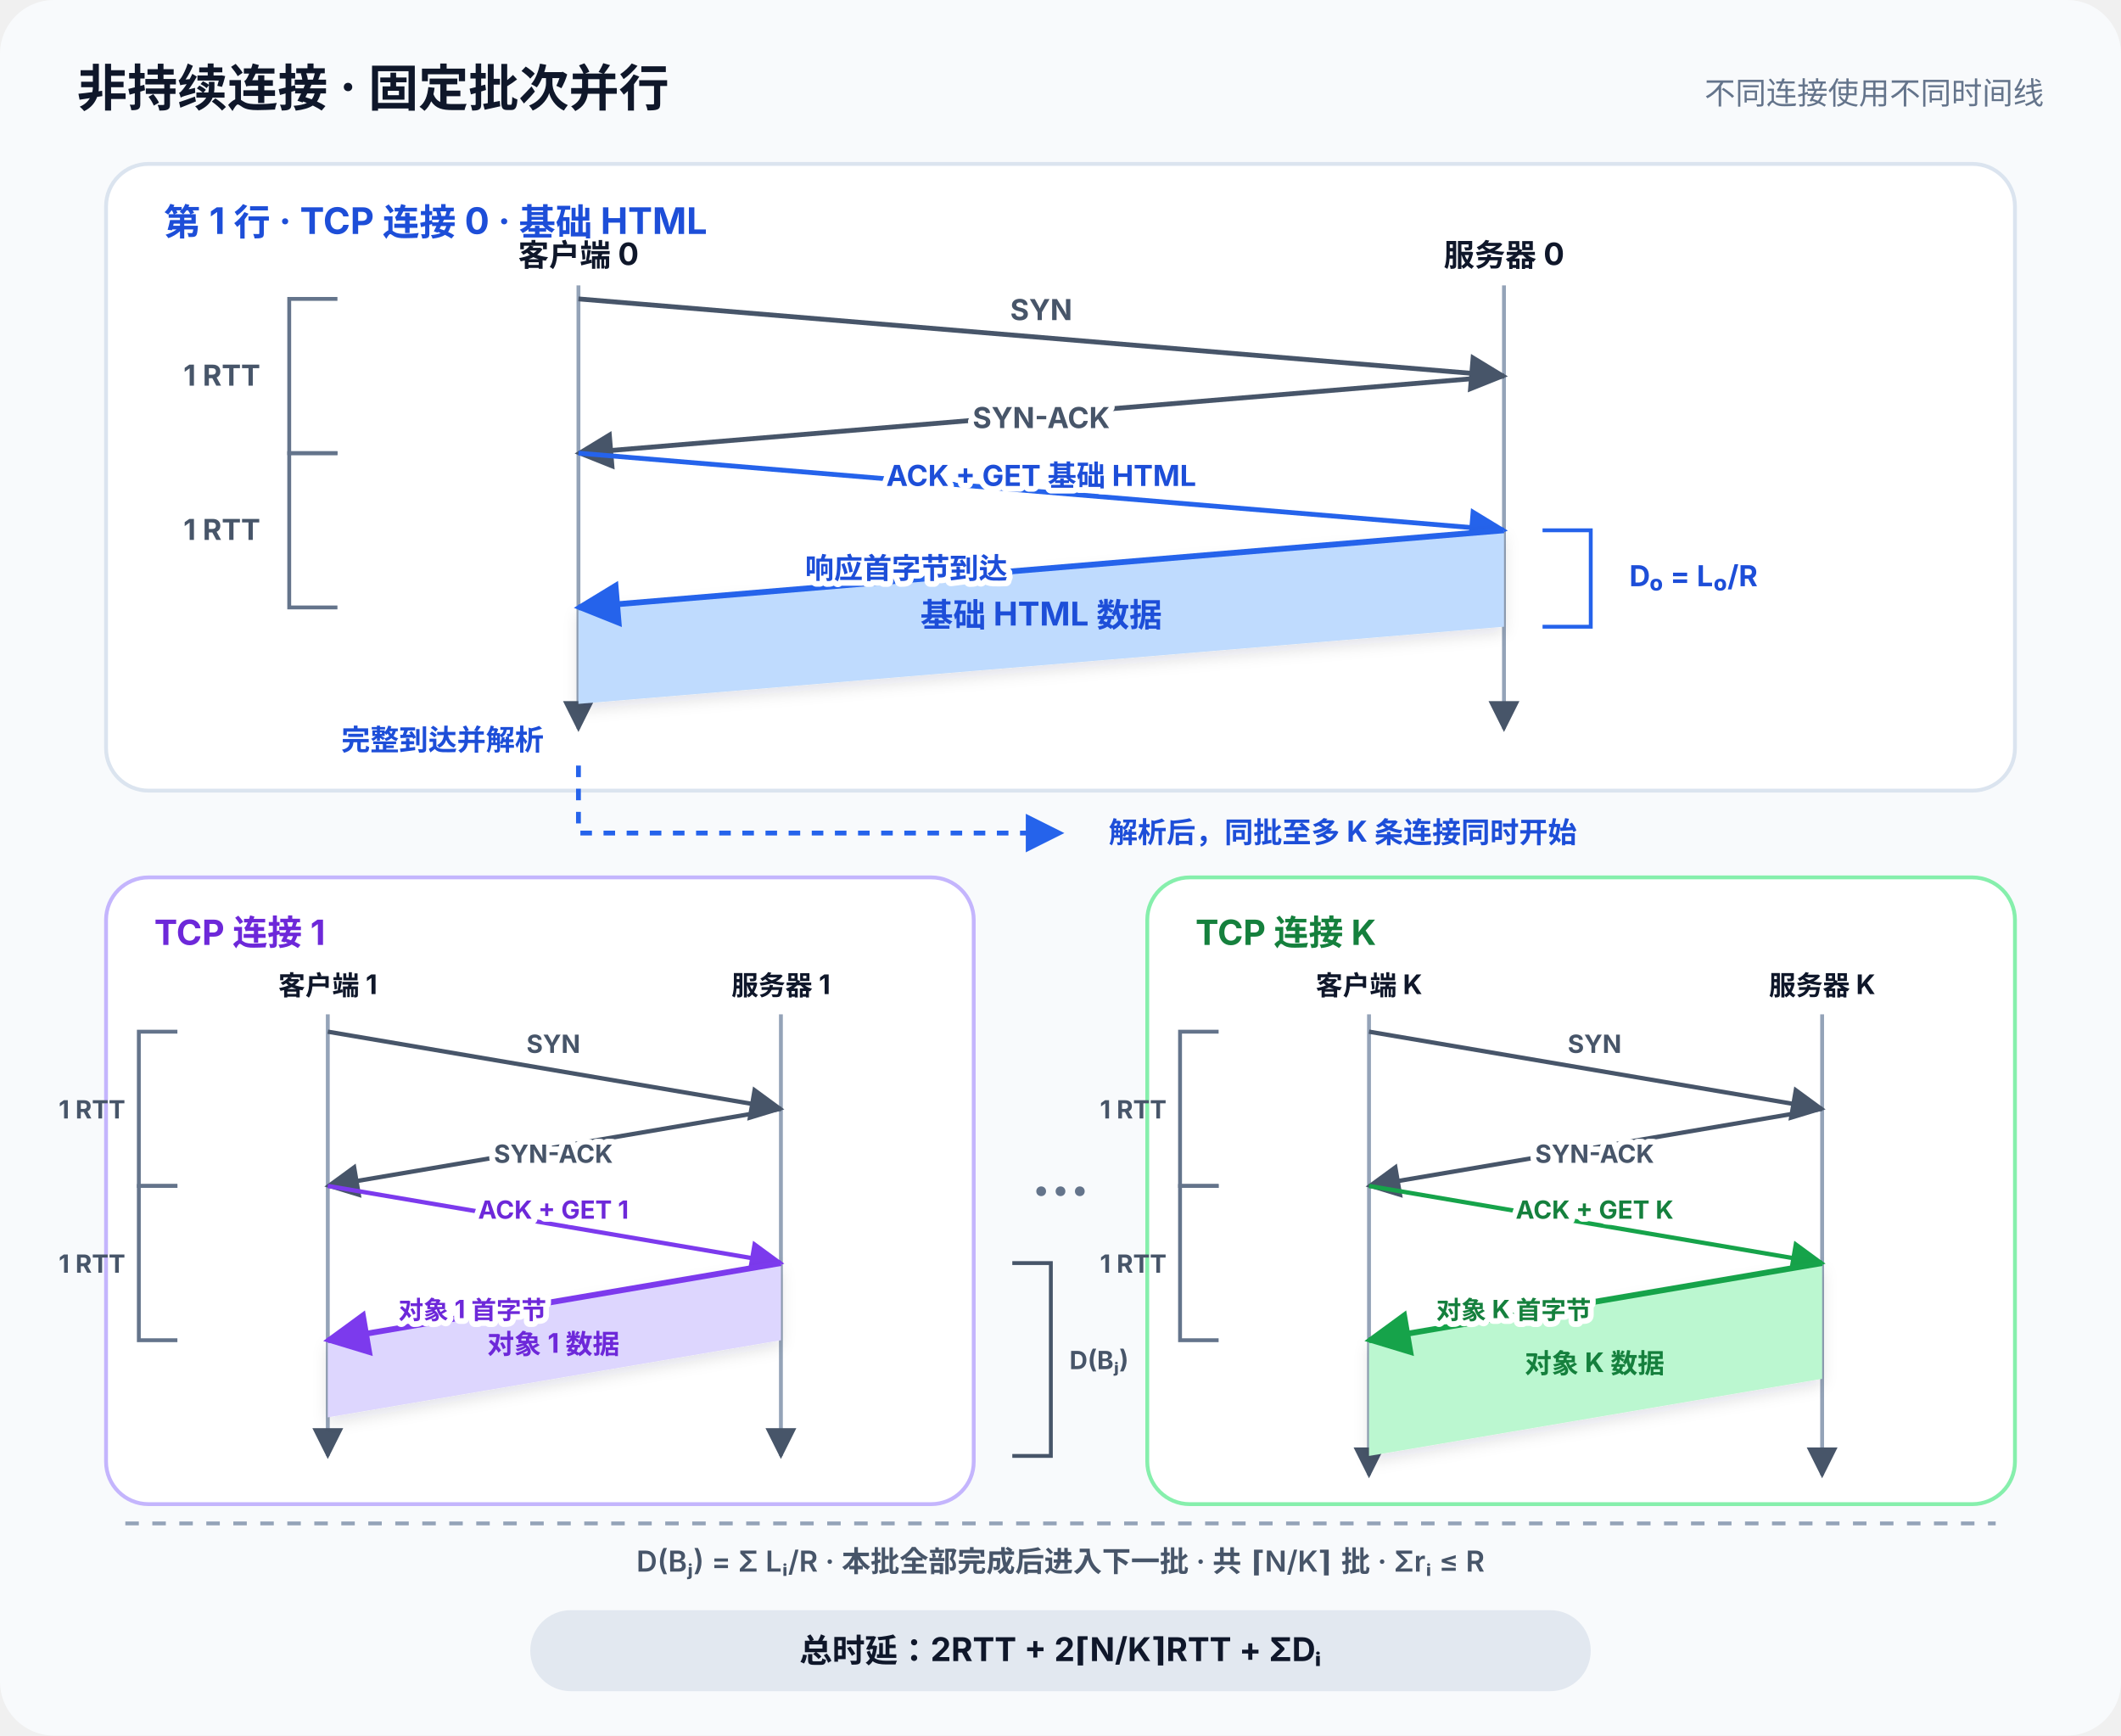
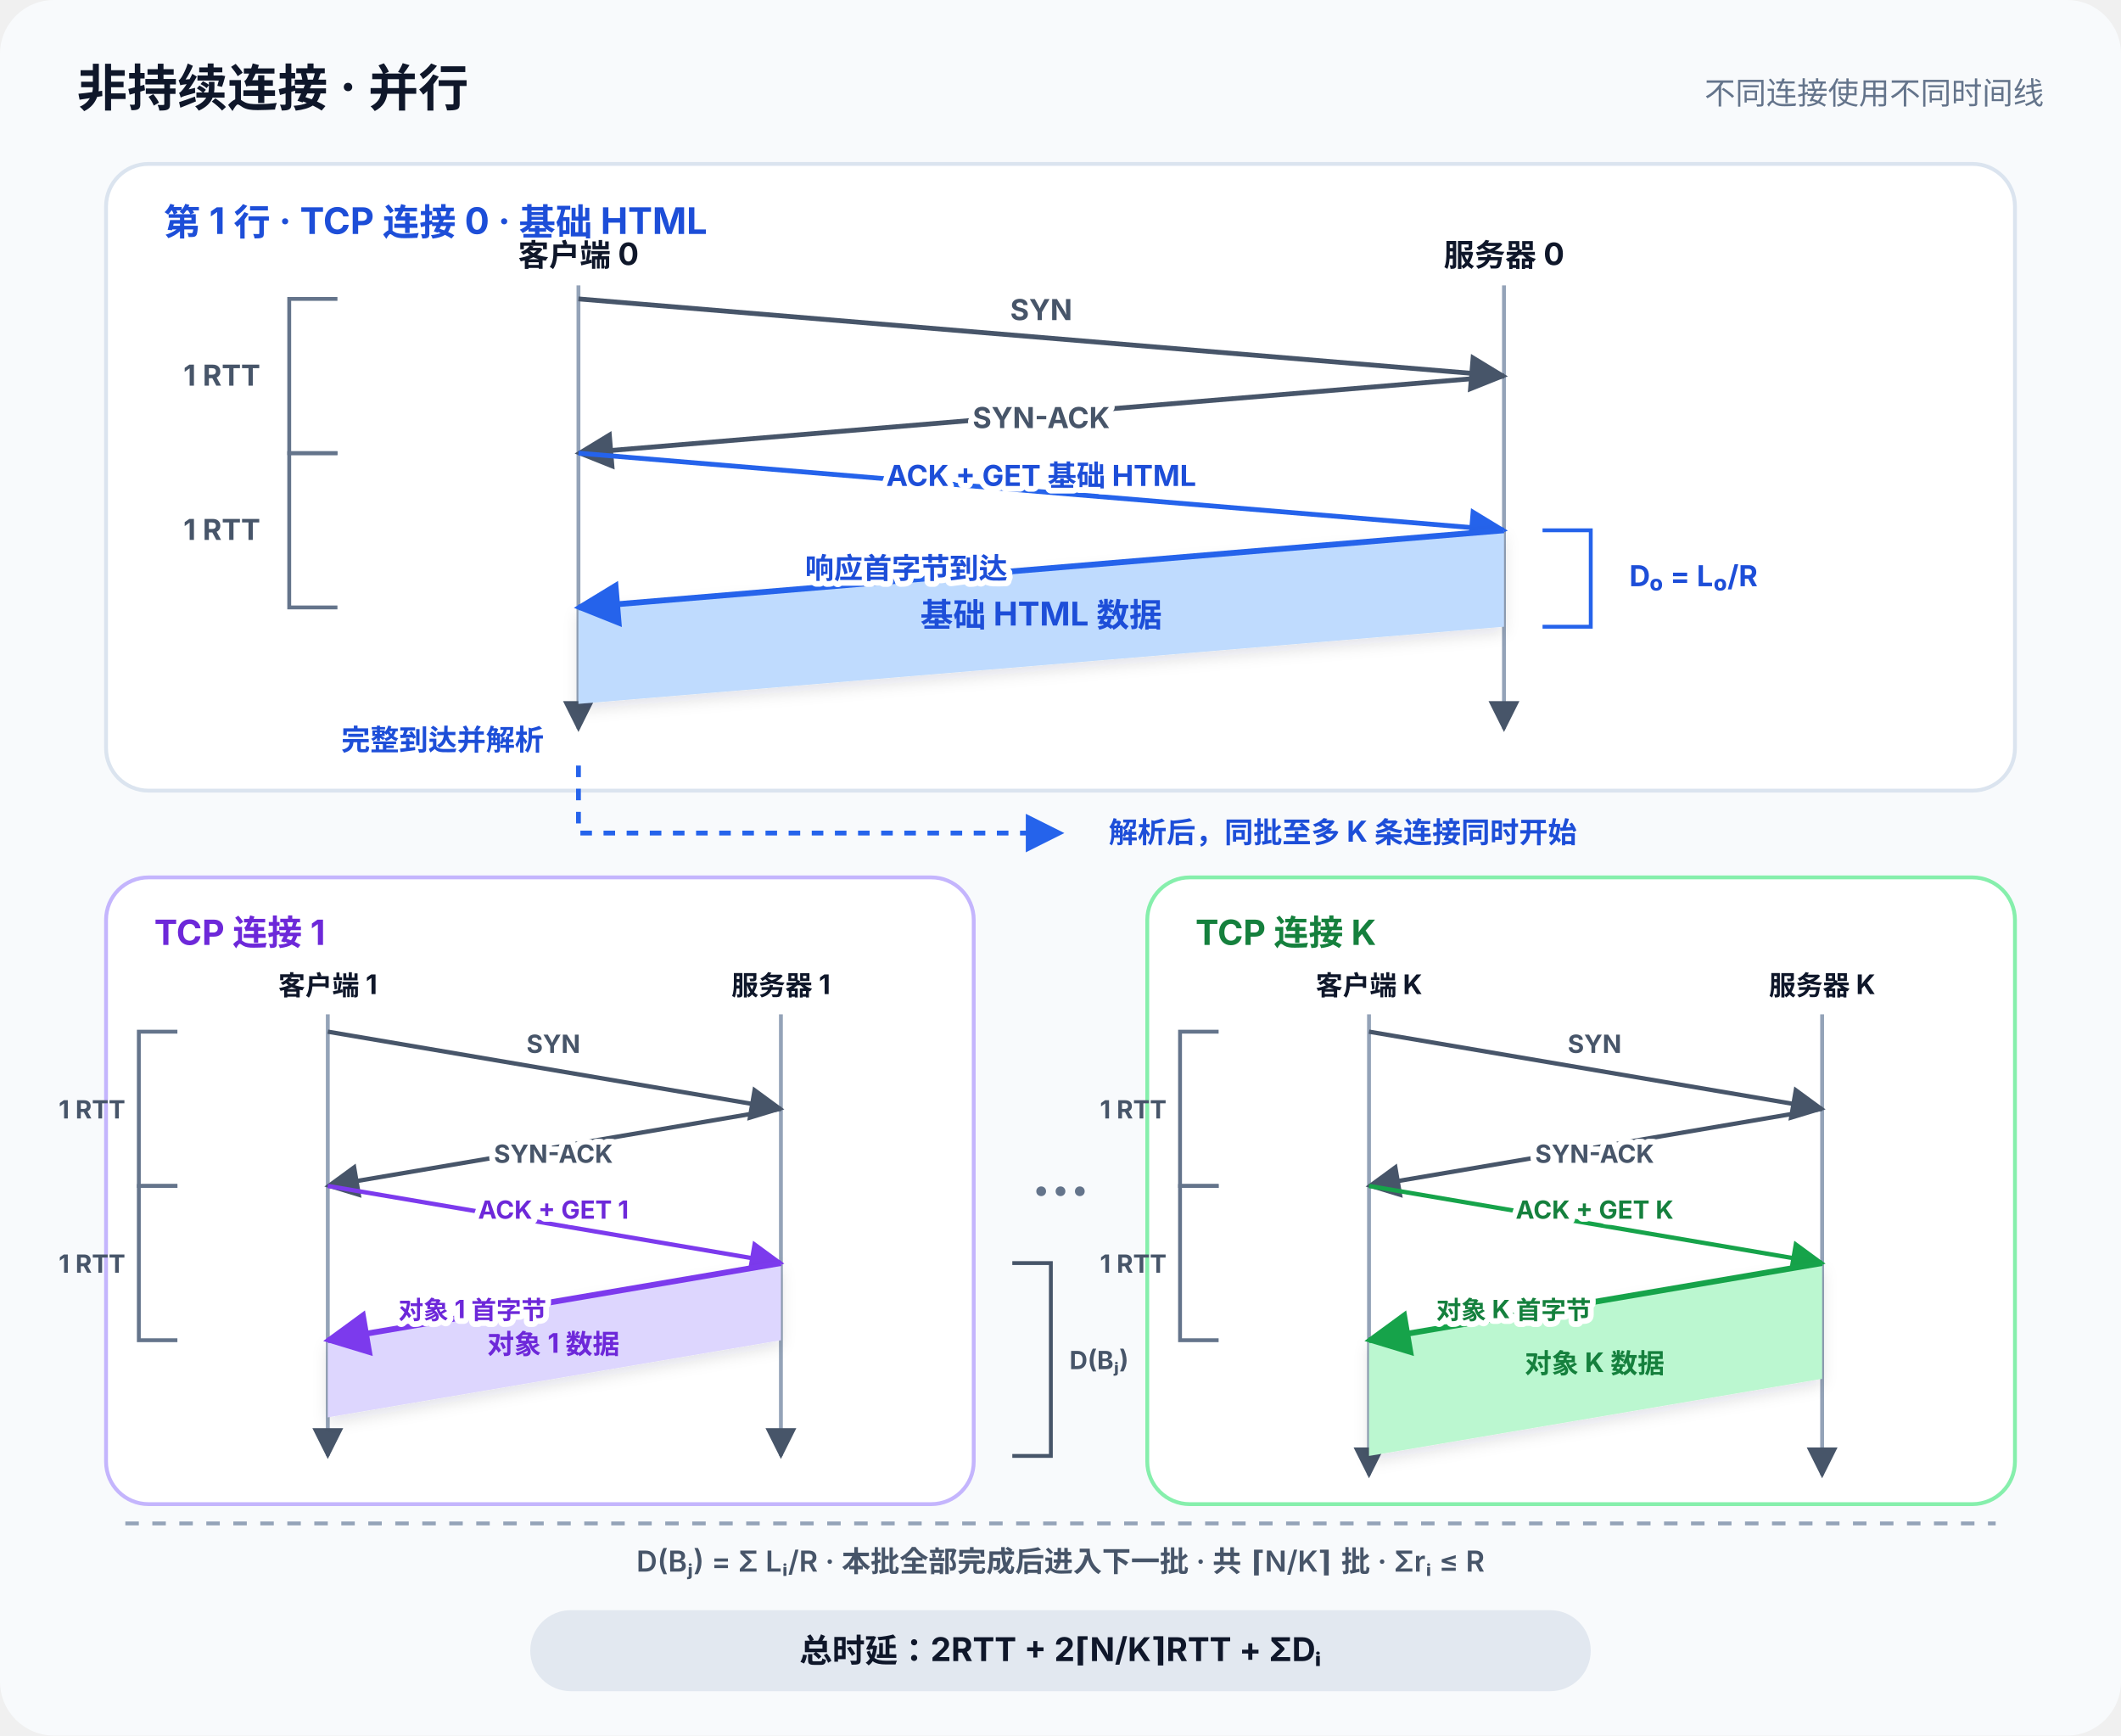
<svg xmlns="http://www.w3.org/2000/svg" width="1100" height="900" viewBox="0 0 1100 900" role="img" aria-labelledby="title desc">
  <defs>
    <marker id="arrow" viewBox="0 0 10 10" refX="9" refY="5" markerWidth="8" markerHeight="8" orient="auto-start-reverse">
      <path d="M0 0 10 5 0 10Z" fill="#475569" />
    </marker>
    <marker id="arrow-blue" viewBox="0 0 10 10" refX="9" refY="5" markerWidth="8" markerHeight="8" orient="auto-start-reverse">
      <path d="M0 0 10 5 0 10Z" fill="#2563eb" />
    </marker>
    <marker id="arrow-purple" viewBox="0 0 10 10" refX="9" refY="5" markerWidth="8" markerHeight="8" orient="auto-start-reverse">
      <path d="M0 0 10 5 0 10Z" fill="#7c3aed" />
    </marker>
    <marker id="arrow-orange" viewBox="0 0 10 10" refX="9" refY="5" markerWidth="8" markerHeight="8" orient="auto-start-reverse">
      <path d="M0 0 10 5 0 10Z" fill="#ea580c" />
    </marker>
    <marker id="arrow-green" viewBox="0 0 10 10" refX="9" refY="5" markerWidth="8" markerHeight="8" orient="auto-start-reverse">
      <path d="M0 0 10 5 0 10Z" fill="#16a34a" />
    </marker>
    <filter id="shadow" x="-10%" y="-20%" width="120%" height="150%">
      <feDropShadow dx="0" dy="3" stdDeviation="4" flood-color="#0f172a" flood-opacity=".12" />
    </filter>
    <style>
      .message-label { paint-order: stroke; stroke: #ffffff; stroke-width: 6px; stroke-linejoin: round; }
    </style>
  </defs>
  <rect width="1100" height="900" rx="28" fill="#f8fafc" />
  <g font-family="system-ui, -apple-system, sans-serif">
-     <text x="40" y="55" fill="#0f172a" font-size="26" font-weight="700">非持续连接 · 固定批次并行</text>
+     <text x="40" y="55" fill="#0f172a" font-size="26" font-weight="700">非持续连接 · 并行</text>
    <text x="1060" y="54" fill="#64748b" font-size="16" text-anchor="end">不同连接使用不同时间线</text>
    <rect x="55" y="85" width="990" height="325" rx="22" fill="#ffffff" stroke="#dbe4ef" stroke-width="2" />
    <text x="85" y="122" fill="#1d4ed8" font-size="19" font-weight="700">第 1 行 · TCP 连接 0 · 基础 HTML</text>
    <g fill="#0f172a" font-size="16" font-weight="700" text-anchor="middle">
      <text x="300" y="138">客户端 0</text>
      <text x="780" y="138">服务器 0</text>
    </g>
    <g stroke="#94a3b8" stroke-width="2">
      <line x1="300" y1="148" x2="300" y2="378" marker-end="url(#arrow)" />
      <line x1="780" y1="148" x2="780" y2="378" marker-end="url(#arrow)" />
    </g>
    <g fill="none" stroke-width="2.5">
      <path d="M300 155 780 195" stroke="#475569" marker-end="url(#arrow)" />
      <path d="M780 195 300 235" stroke="#475569" marker-end="url(#arrow)" />
      <path d="M300 235 780 275" stroke="#2563eb" marker-end="url(#arrow-blue)" />
    </g>
    <g filter="url(#shadow)">
      <path d="M780 275 780 325 300 365 300 315Z" fill="#bfdbfe" />
    </g>
    <path d="M780 275 300 315" fill="none" stroke="#2563eb" stroke-width="3" marker-end="url(#arrow-blue)" />
    <g class="message-label" font-size="15" font-weight="700" text-anchor="middle">
      <text x="540" y="166" fill="#475569">SYN</text>
      <text x="540" y="222" fill="#475569">SYN-ACK</text>
      <text x="540" y="252" fill="#1d4ed8">ACK + GET 基础 HTML</text>
      <text x="470" y="300" fill="#1d4ed8">响应首字节到达</text>
    </g>
    <text x="540" y="325" fill="#1d4ed8" font-size="17" font-weight="700" text-anchor="middle">基础 HTML 数据</text>
    <g fill="none" stroke="#64748b" stroke-width="2">
      <path d="M175 155 H150 V235 H175" />
      <path d="M175 235 H150 V315 H175" />
      <path d="M800 275 H825 V325 H800" stroke="#2563eb" />
    </g>
    <g font-size="15" font-weight="700">
      <text x="135" y="200" fill="#475569" text-anchor="end">1 RTT</text>
      <text x="135" y="280" fill="#475569" text-anchor="end">1 RTT</text>
      <text x="845" y="304" fill="#1d4ed8">D₀ = L₀/R</text>
    </g>
    <text x="282" y="389" fill="#1d4ed8" font-size="15" font-weight="700" text-anchor="end">完整到达并解析</text>
    <path d="M300 397 V432 H550" fill="none" stroke="#2563eb" stroke-width="2.5" stroke-dasharray="6 6" marker-end="url(#arrow-blue)" />
    <text x="575" y="437" fill="#1d4ed8" font-size="15" font-weight="700">解析后，同批至多 K 条连接同时开始</text>
    <rect x="55" y="455" width="450" height="325" rx="22" fill="#ffffff" stroke="#c4b5fd" stroke-width="2" />
    <rect x="595" y="455" width="450" height="325" rx="22" fill="#ffffff" stroke="#86efac" stroke-width="2" />
    <text x="80" y="490" fill="#6d28d9" font-size="18" font-weight="700">TCP 连接 1</text>
    <text x="620" y="490" fill="#15803d" font-size="18" font-weight="700">TCP 连接 K</text>
    <text x="550" y="620" fill="#64748b" font-size="30" font-weight="700" text-anchor="middle">…</text>
    <g fill="#0f172a" font-size="14" font-weight="700" text-anchor="middle">
      <text x="170" y="516">客户端 1</text>
      <text x="405" y="516">服务器 1</text>
      <text x="710" y="516">客户端 K</text>
      <text x="945" y="516">服务器 K</text>
    </g>
    <g stroke="#94a3b8" stroke-width="2">
      <line x1="170" y1="526" x2="170" y2="755" marker-end="url(#arrow)" />
      <line x1="405" y1="526" x2="405" y2="755" marker-end="url(#arrow)" />
      <line x1="710" y1="526" x2="710" y2="765" marker-end="url(#arrow)" />
      <line x1="945" y1="526" x2="945" y2="765" marker-end="url(#arrow)" />
    </g>
    <g fill="none" stroke-width="2.25">
      <path d="M170 535 405 575" stroke="#475569" marker-end="url(#arrow)" />
      <path d="M405 575 170 615" stroke="#475569" marker-end="url(#arrow)" />
      <path d="M170 615 405 655" stroke="#7c3aed" marker-end="url(#arrow-purple)" />
      <path d="M710 535 945 575" stroke="#475569" marker-end="url(#arrow)" />
      <path d="M945 575 710 615" stroke="#475569" marker-end="url(#arrow)" />
      <path d="M710 615 945 655" stroke="#16a34a" marker-end="url(#arrow-green)" />
    </g>
    <g filter="url(#shadow)">
      <path d="M405 655 405 695 170 735 170 695Z" fill="#ddd6fe" />
      <path d="M945 655 945 715 710 755 710 695Z" fill="#bbf7d0" />
    </g>
    <path d="M405 655 170 695" fill="none" stroke="#7c3aed" stroke-width="3" marker-end="url(#arrow-purple)" />
    <path d="M945 655 710 695" fill="none" stroke="#16a34a" stroke-width="3" marker-end="url(#arrow-green)" />
    <g class="message-label" font-size="13" font-weight="700" text-anchor="middle">
      <text x="287" y="546" fill="#475569">SYN</text>
      <text x="287" y="603" fill="#475569">SYN-ACK</text>
      <text x="287" y="632" fill="#6d28d9">ACK + GET 1</text>
      <text x="245" y="684" fill="#6d28d9">对象 1 首字节</text>
      <text x="827" y="546" fill="#475569">SYN</text>
      <text x="827" y="603" fill="#475569">SYN-ACK</text>
      <text x="827" y="632" fill="#15803d">ACK + GET K</text>
      <text x="785" y="684" fill="#15803d">对象 K 首字节</text>
    </g>
    <g font-size="14" font-weight="700" text-anchor="middle">
      <text x="287" y="702" fill="#6d28d9">对象 1 数据</text>
      <text x="827" y="712" fill="#15803d">对象 K 数据</text>
    </g>
    <g fill="none" stroke-width="2">
      <path d="M92 535 H72 V615 H92" stroke="#64748b" />
      <path d="M92 615 H72 V695 H92" stroke="#64748b" />
      <path d="M632 535 H612 V615 H632" stroke="#64748b" />
      <path d="M632 615 H612 V695 H632" stroke="#64748b" />
      <path d="M525 655 H545 V755 H525" stroke="#475569" />
    </g>
    <g font-size="13" font-weight="700">
      <text x="65" y="580" fill="#475569" text-anchor="end">1 RTT</text>
      <text x="65" y="660" fill="#475569" text-anchor="end">1 RTT</text>
      <text x="605" y="580" fill="#475569" text-anchor="end">1 RTT</text>
      <text x="605" y="660" fill="#475569" text-anchor="end">1 RTT</text>
      <text x="570" y="710" fill="#475569" text-anchor="middle">D(Bⱼ)</text>
    </g>
    <line x1="65" y1="790" x2="1035" y2="790" stroke="#94a3b8" stroke-width="2" stroke-dasharray="7 7" />
    <text x="550" y="815" fill="#475569" font-size="15" font-weight="600" text-anchor="middle">D(Bⱼ) = Σ Lᵢ/R · 本批全部完成后进入下一批 · 共 ⌈N/K⌉ 批 · Σrᵢ ≤ R</text>
    <g transform="translate(275 835)">
      <rect width="550" height="42" rx="21" fill="#e2e8f0" />
      <text x="275" y="27" fill="#0f172a" font-size="17" font-weight="700" text-anchor="middle">总时延：2RTT + 2⌈N/K⌉RTT + ΣDᵢ</text>
    </g>
  </g>
</svg>
